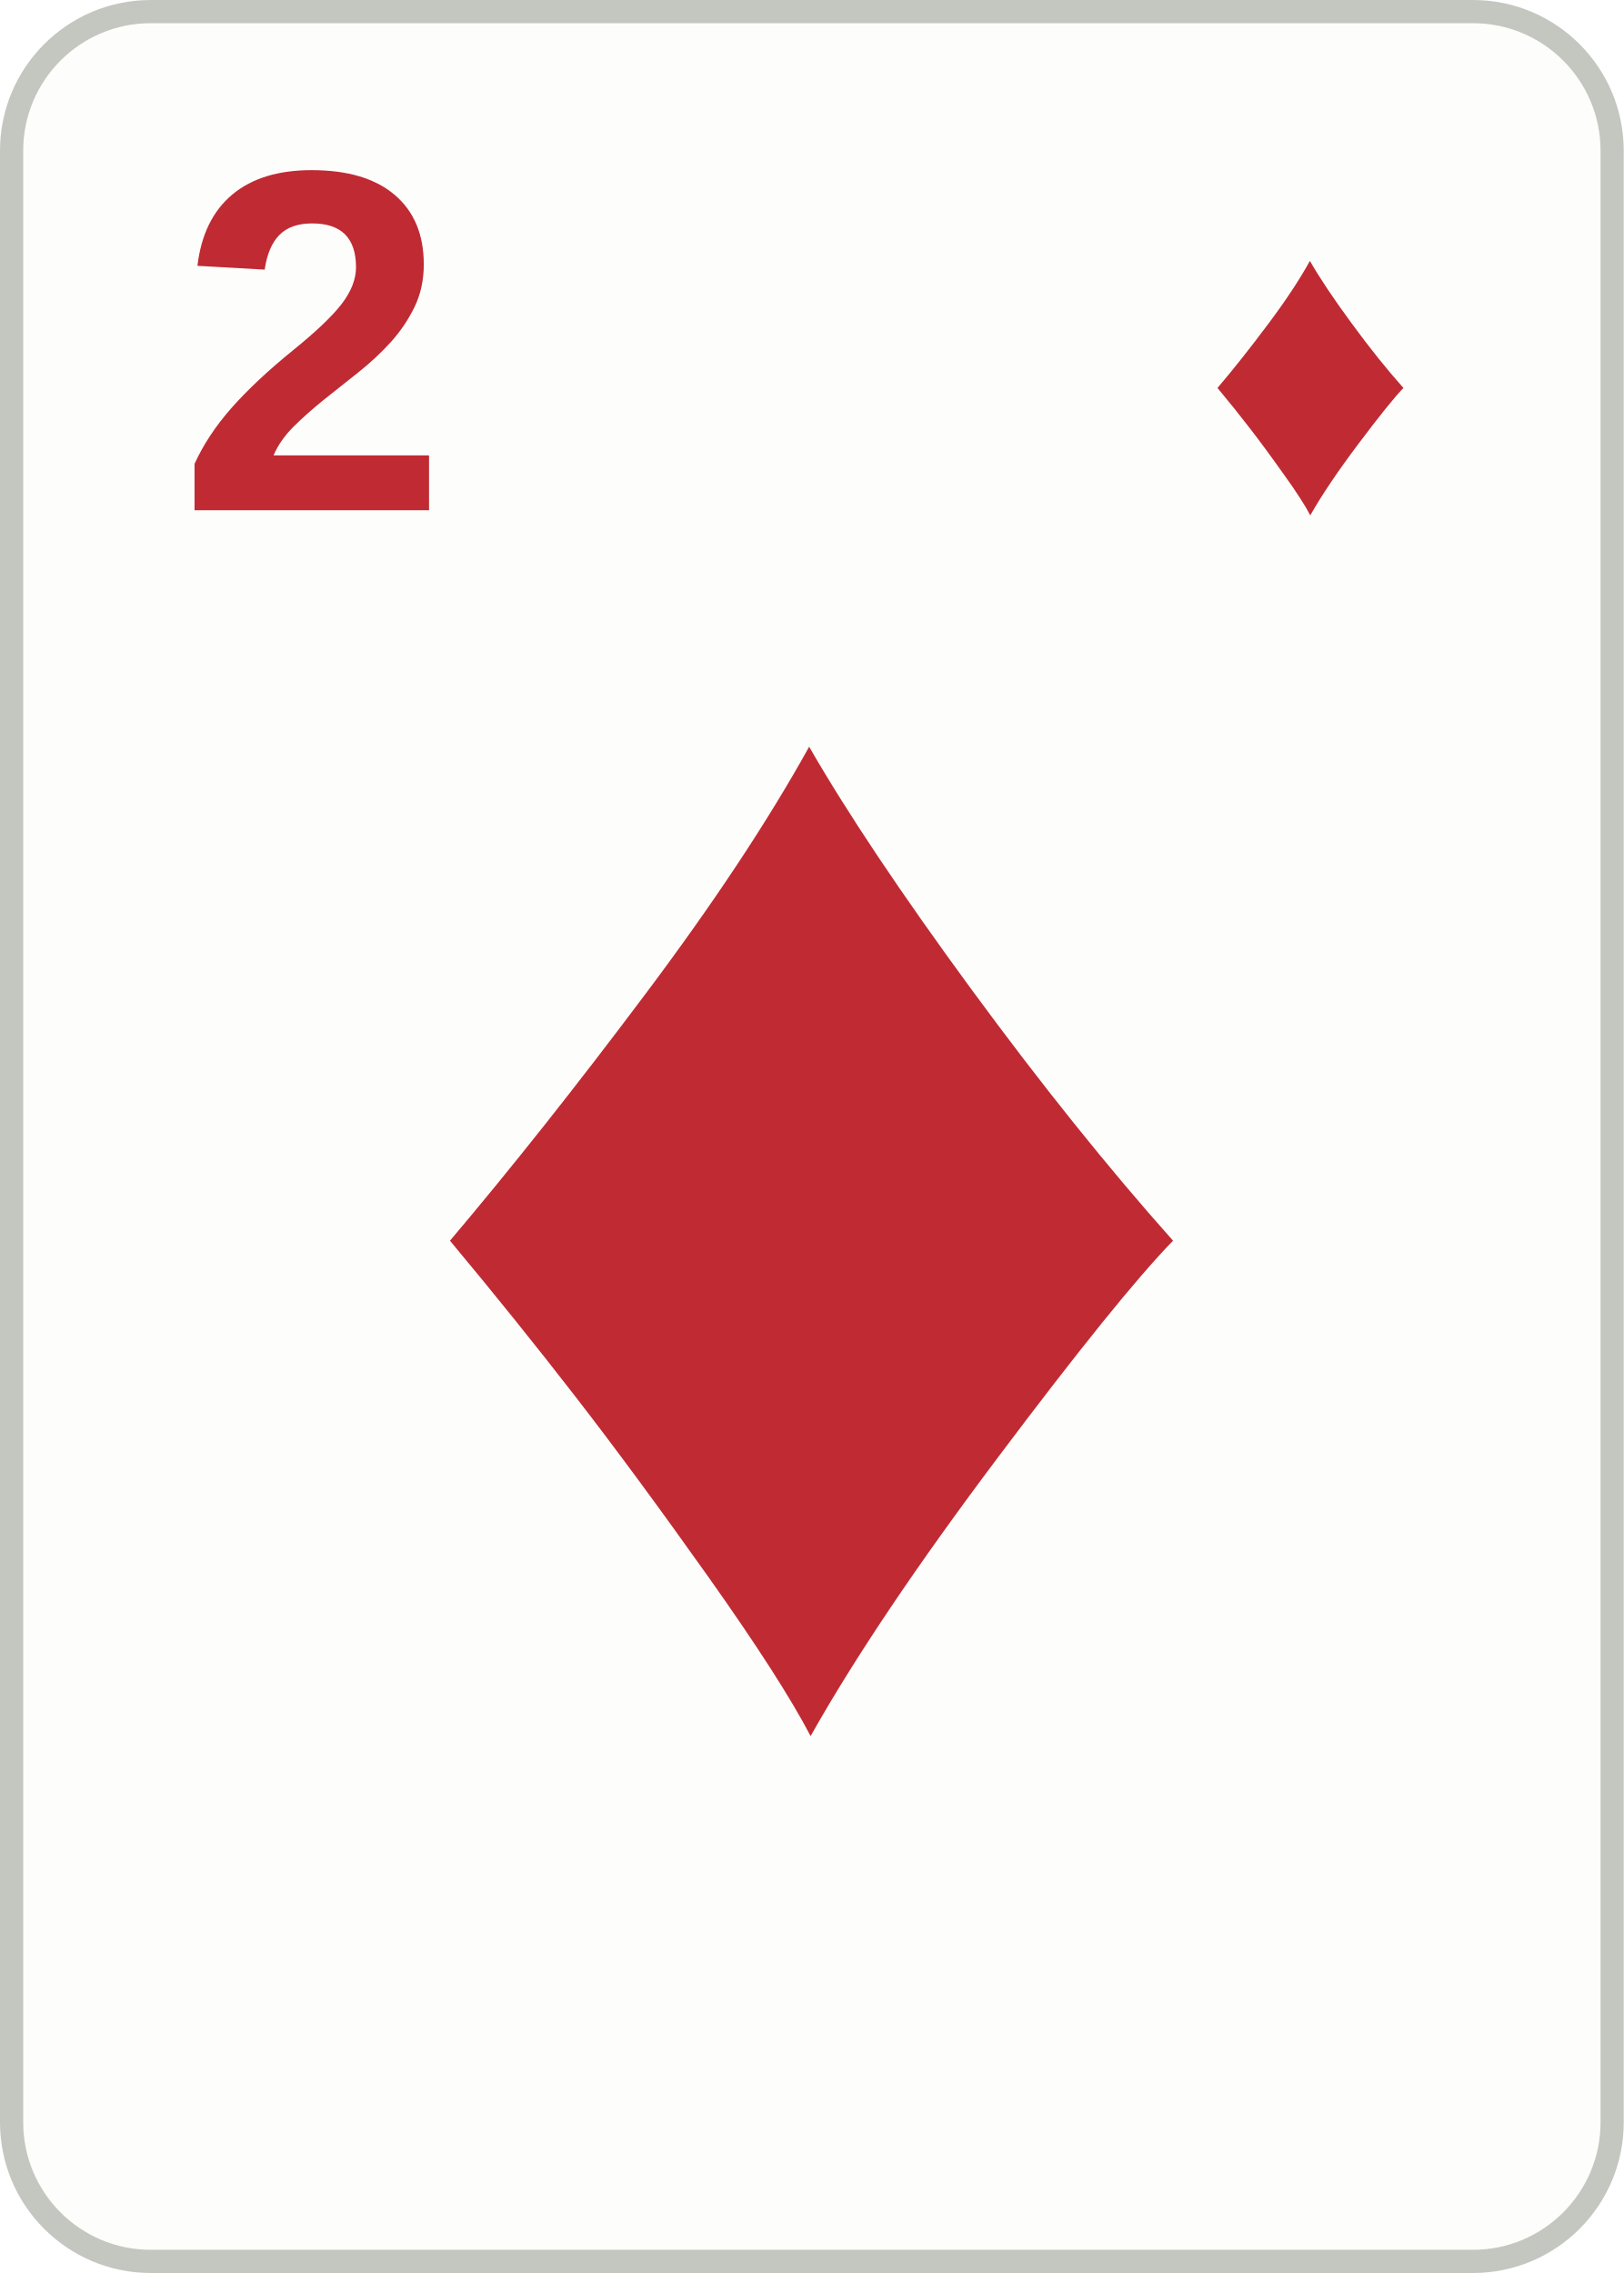
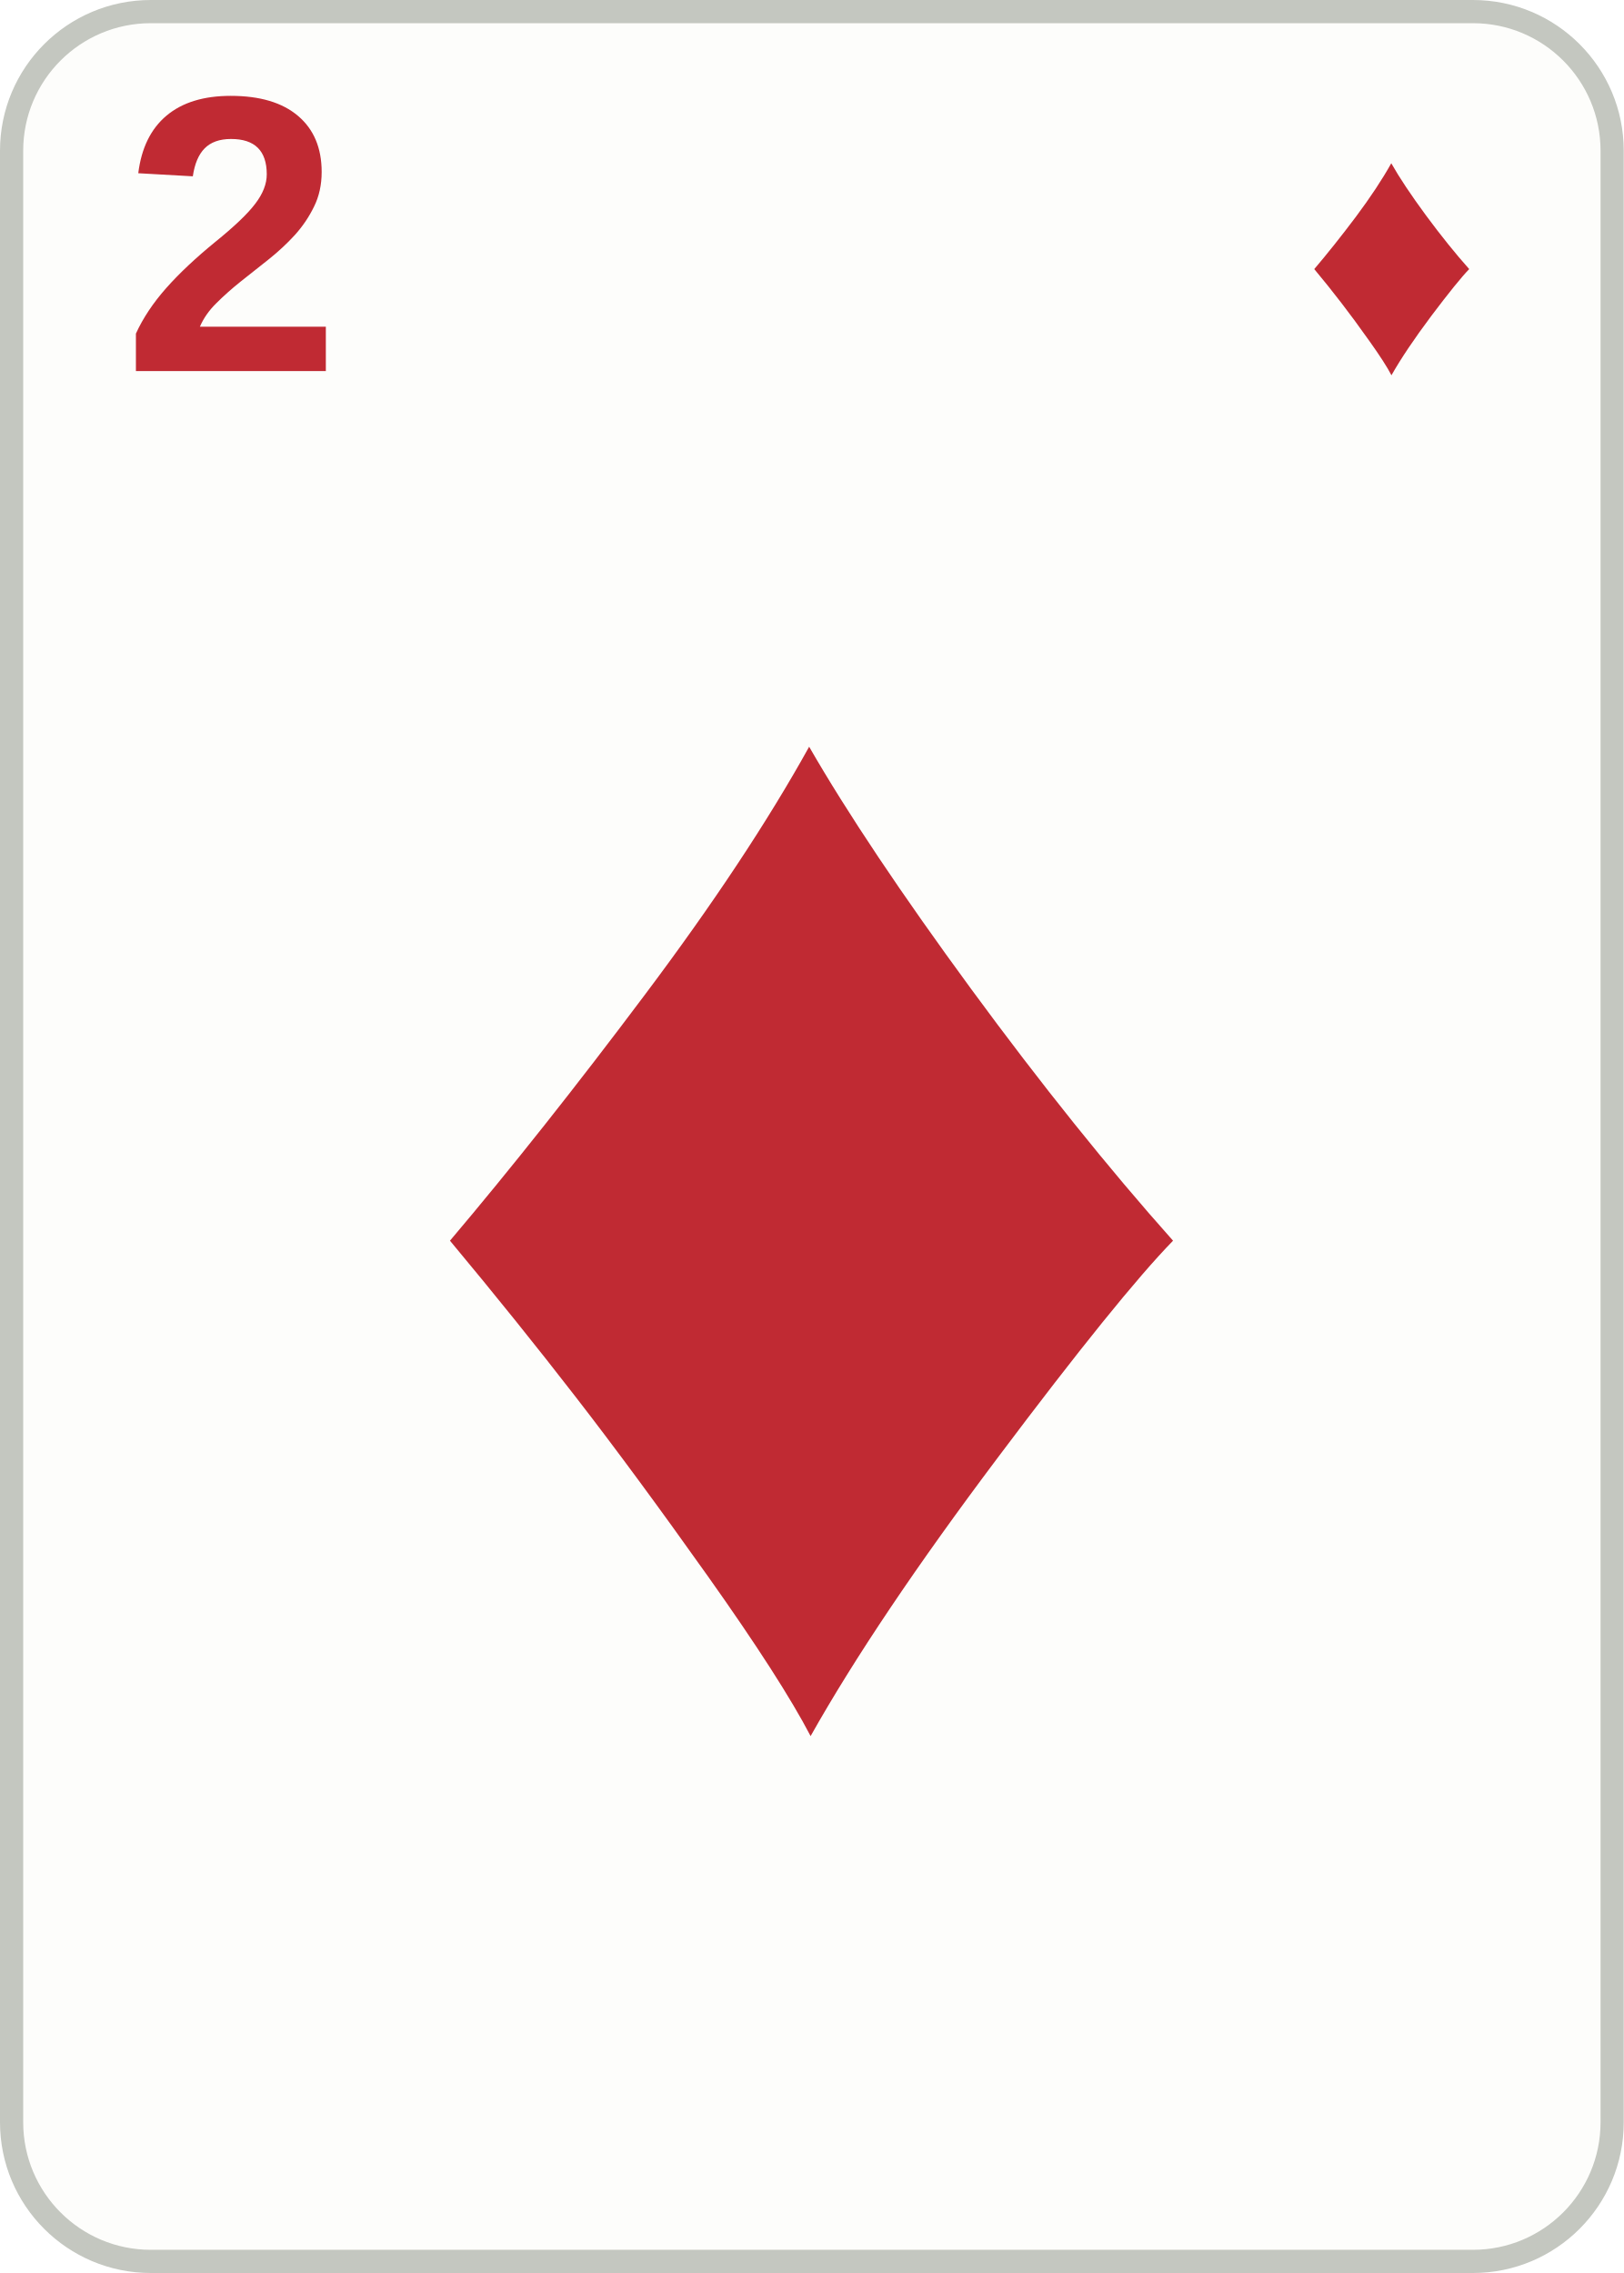
<svg xmlns="http://www.w3.org/2000/svg" viewBox="0 0 140 196">
  <rect x="1" y="1" width="138" height="194" rx="12" fill="#fdfdfb" stroke="#c4c7c0" stroke-width="2" />
  <g font-family="Arial,Helvetica,sans-serif" font-weight="700">
-     <text x="27" y="44" font-size="42" text-anchor="middle" fill="#c02a33">2</text>
-     <text x="113" y="44" font-size="36" text-anchor="middle" fill="#c02a33">♦</text>
+     <text x="20" y="32" font-size="34" text-anchor="middle" fill="#c02a33">2</text>
+     <text x="120" y="32" font-size="30" text-anchor="middle" fill="#c02a33">♦</text>
    <text x="70" y="148" font-size="140" text-anchor="middle" fill="#c02a33">♦</text>
  </g>
</svg>
